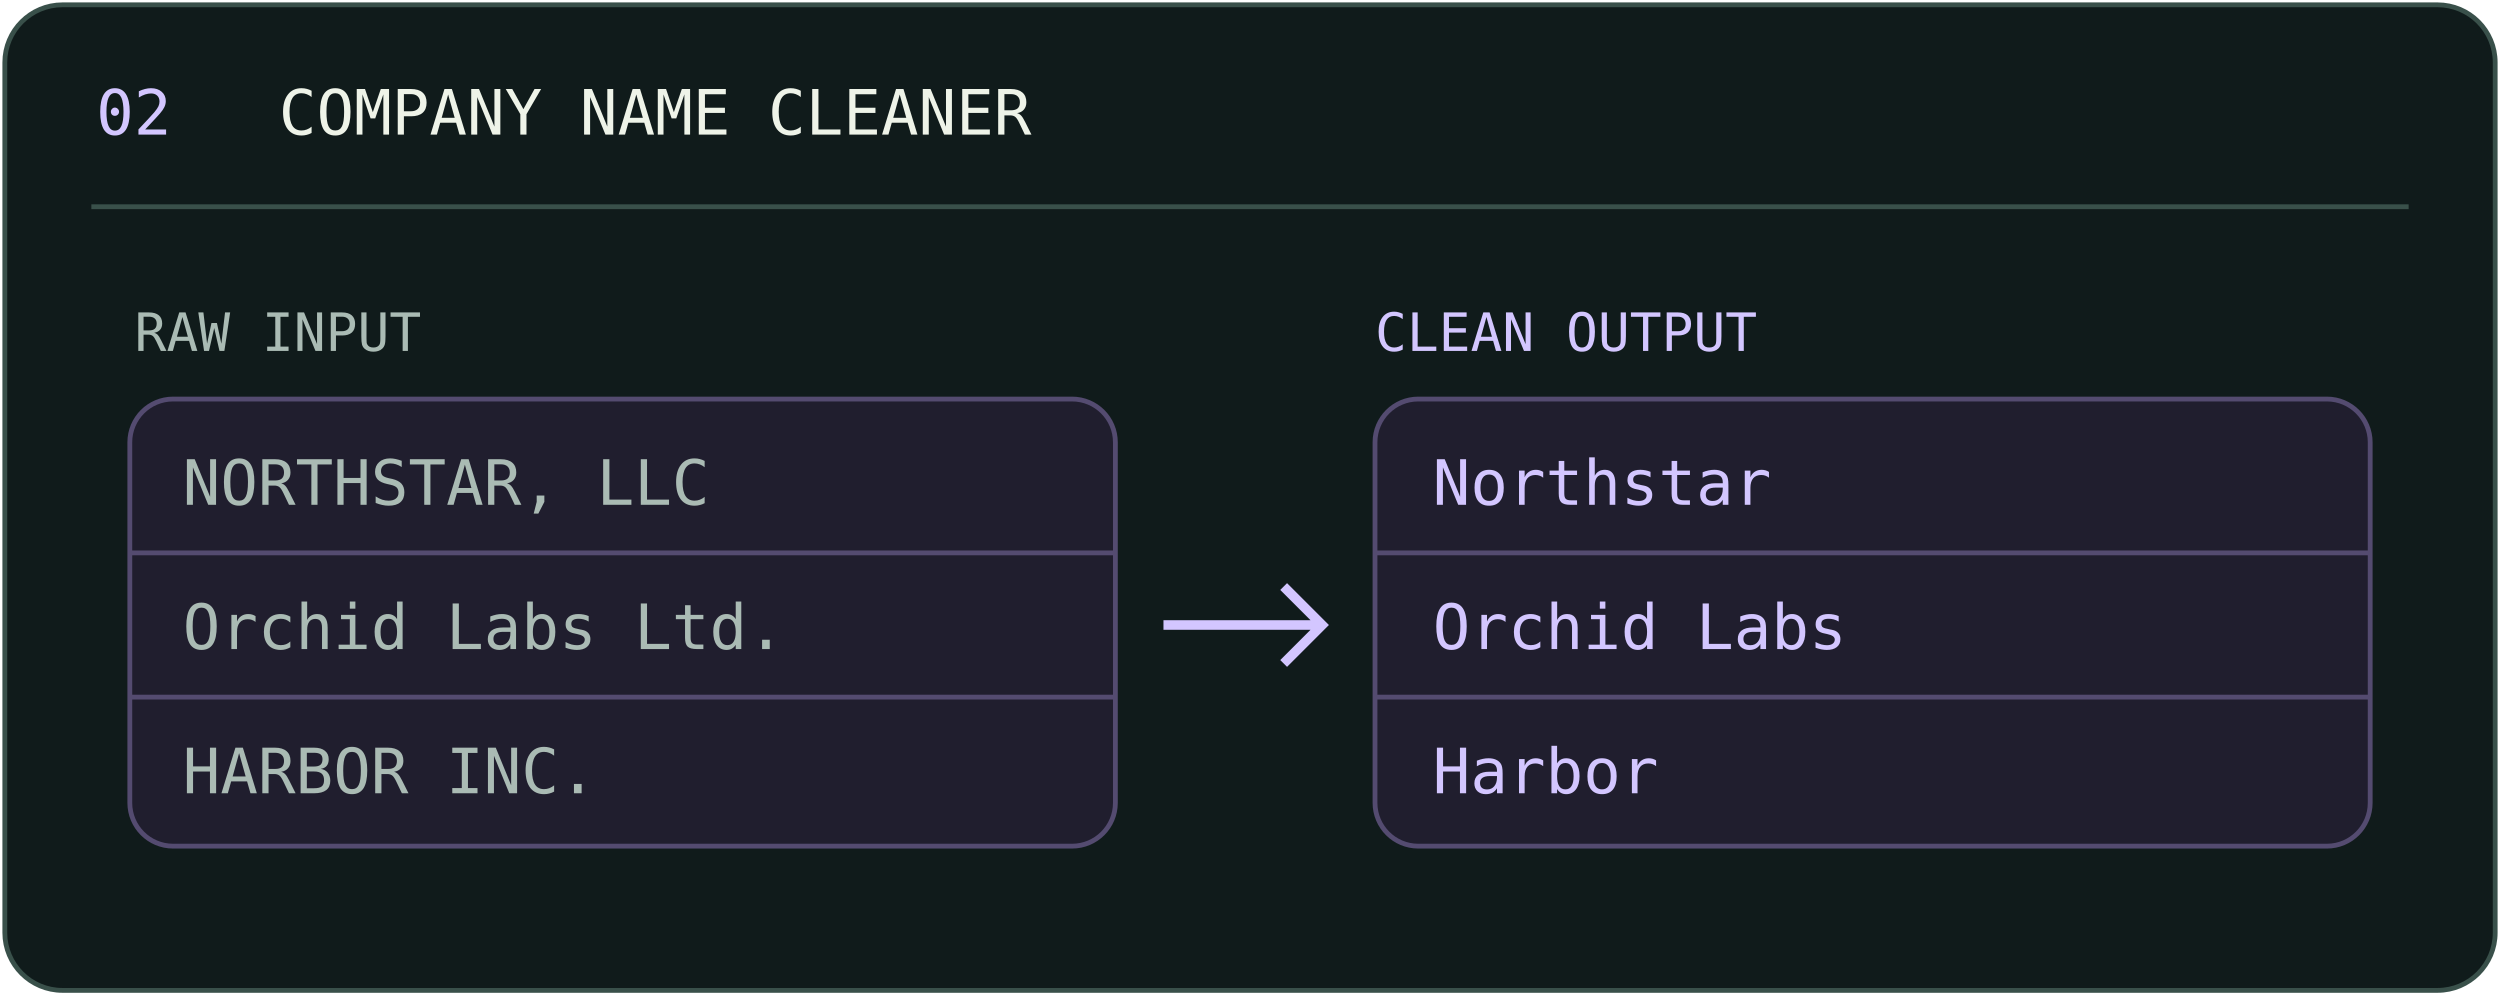
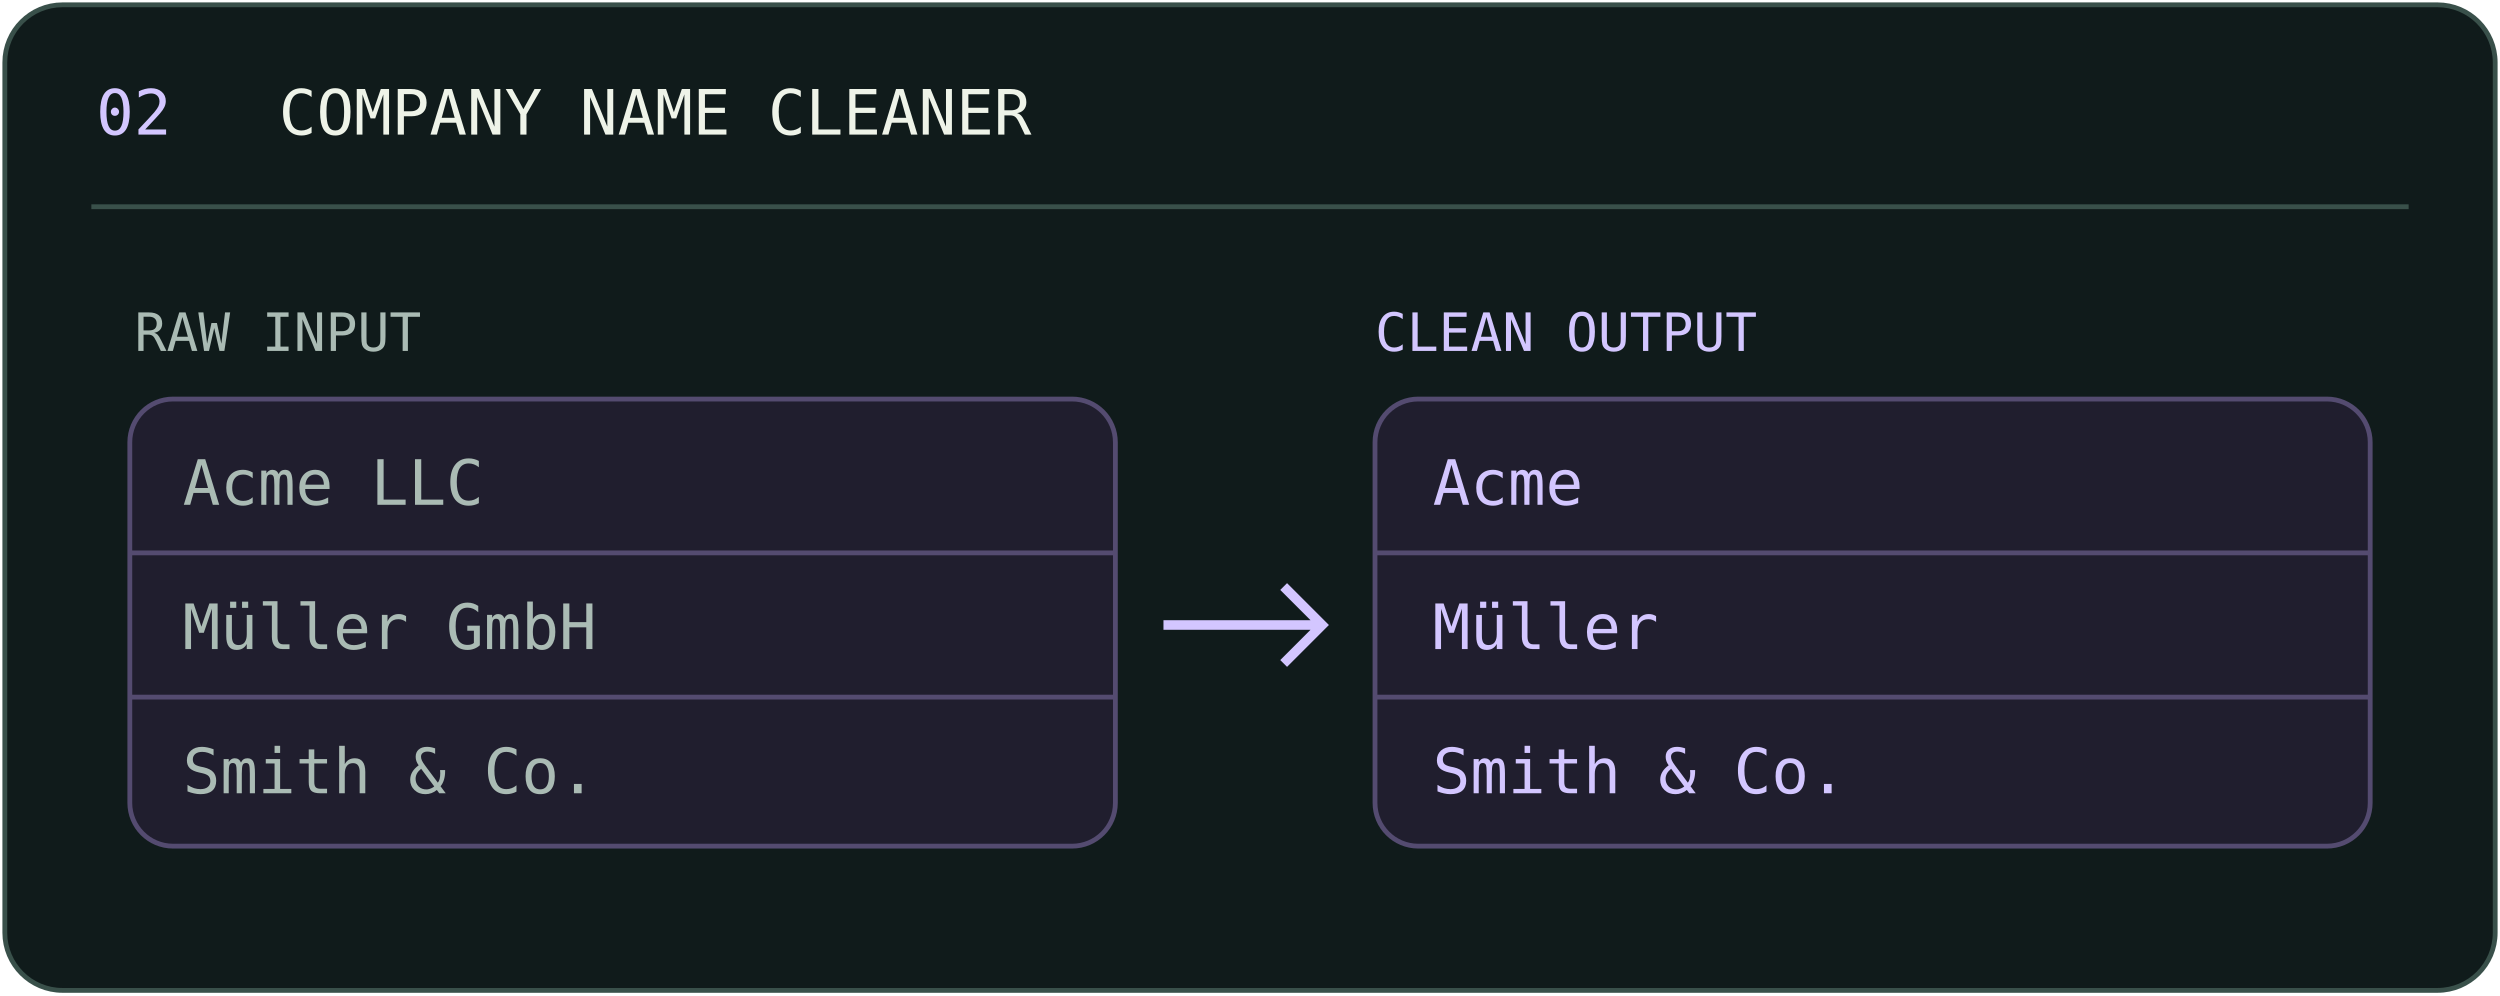
<svg xmlns="http://www.w3.org/2000/svg" width="520" height="207" viewBox="0 0 520 207" role="img">
  <rect x="1" y="1" width="518" height="205" rx="12" fill="#101b1b" stroke="#39504a" />
  <path d="M19 43h482" stroke="#39504a" />
  <text x="20" y="28" fill="#d3c6ff" font-family="DejaVu Sans Mono,monospace" font-size="13">02</text>
  <text x="58" y="28" fill="#eef3e8" font-family="DejaVu Sans Mono,monospace" font-size="13">COMPANY NAME CLEANER</text>
  <text x="28" y="73" fill="#aabbb4" font-family="DejaVu Sans Mono,monospace" font-size="11">RAW INPUT</text>
  <text x="286" y="73" fill="#d3c6ff" font-family="DejaVu Sans Mono,monospace" font-size="11">CLEAN OUTPUT</text>
  <rect x="27" y="83" width="205" height="93" rx="9" fill="#201e2e" stroke="#544b70" />
  <rect x="286" y="83" width="207" height="93" rx="9" fill="#201e2e" stroke="#544b70" />
  <path d="M27 115h205m-205 30h205m54-30h207m-207 30h207" stroke="#544b70" />
-   <text x="38" y="105" fill="#aabbb4" font-family="DejaVu Sans Mono,monospace" font-size="13">NORTHSTAR, LLC</text>
-   <text x="38" y="135" fill="#aabbb4" font-family="DejaVu Sans Mono,monospace" font-size="13">Orchid Labs Ltd.</text>
-   <text x="38" y="165" fill="#aabbb4" font-family="DejaVu Sans Mono,monospace" font-size="13">HARBOR INC.</text>
-   <text x="298" y="105" fill="#d3c6ff" font-family="DejaVu Sans Mono,monospace" font-size="13">Northstar</text>
-   <text x="298" y="135" fill="#d3c6ff" font-family="DejaVu Sans Mono,monospace" font-size="13">Orchid Labs</text>
-   <text x="298" y="165" fill="#d3c6ff" font-family="DejaVu Sans Mono,monospace" font-size="13">Harbor</text>
+   <text x="38" y="105" fill="#aabbb4" font-family="DejaVu Sans Mono,monospace" font-size="13">Acme LLC</text>
+   <text x="38" y="135" fill="#aabbb4" font-family="DejaVu Sans Mono,monospace" font-size="13">Müller GmbH</text>
+   <text x="38" y="165" fill="#aabbb4" font-family="DejaVu Sans Mono,monospace" font-size="13">Smith &amp; Co.</text>
+   <text x="298" y="105" fill="#d3c6ff" font-family="DejaVu Sans Mono,monospace" font-size="13">Acme</text>
+   <text x="298" y="135" fill="#d3c6ff" font-family="DejaVu Sans Mono,monospace" font-size="13">Müller</text>
+   <text x="298" y="165" fill="#d3c6ff" font-family="DejaVu Sans Mono,monospace" font-size="13">Smith &amp; Co.</text>
  <path d="M242 130h33m-8-8 8 8-8 8" fill="none" stroke="#d3c6ff" stroke-width="2" />
</svg>
